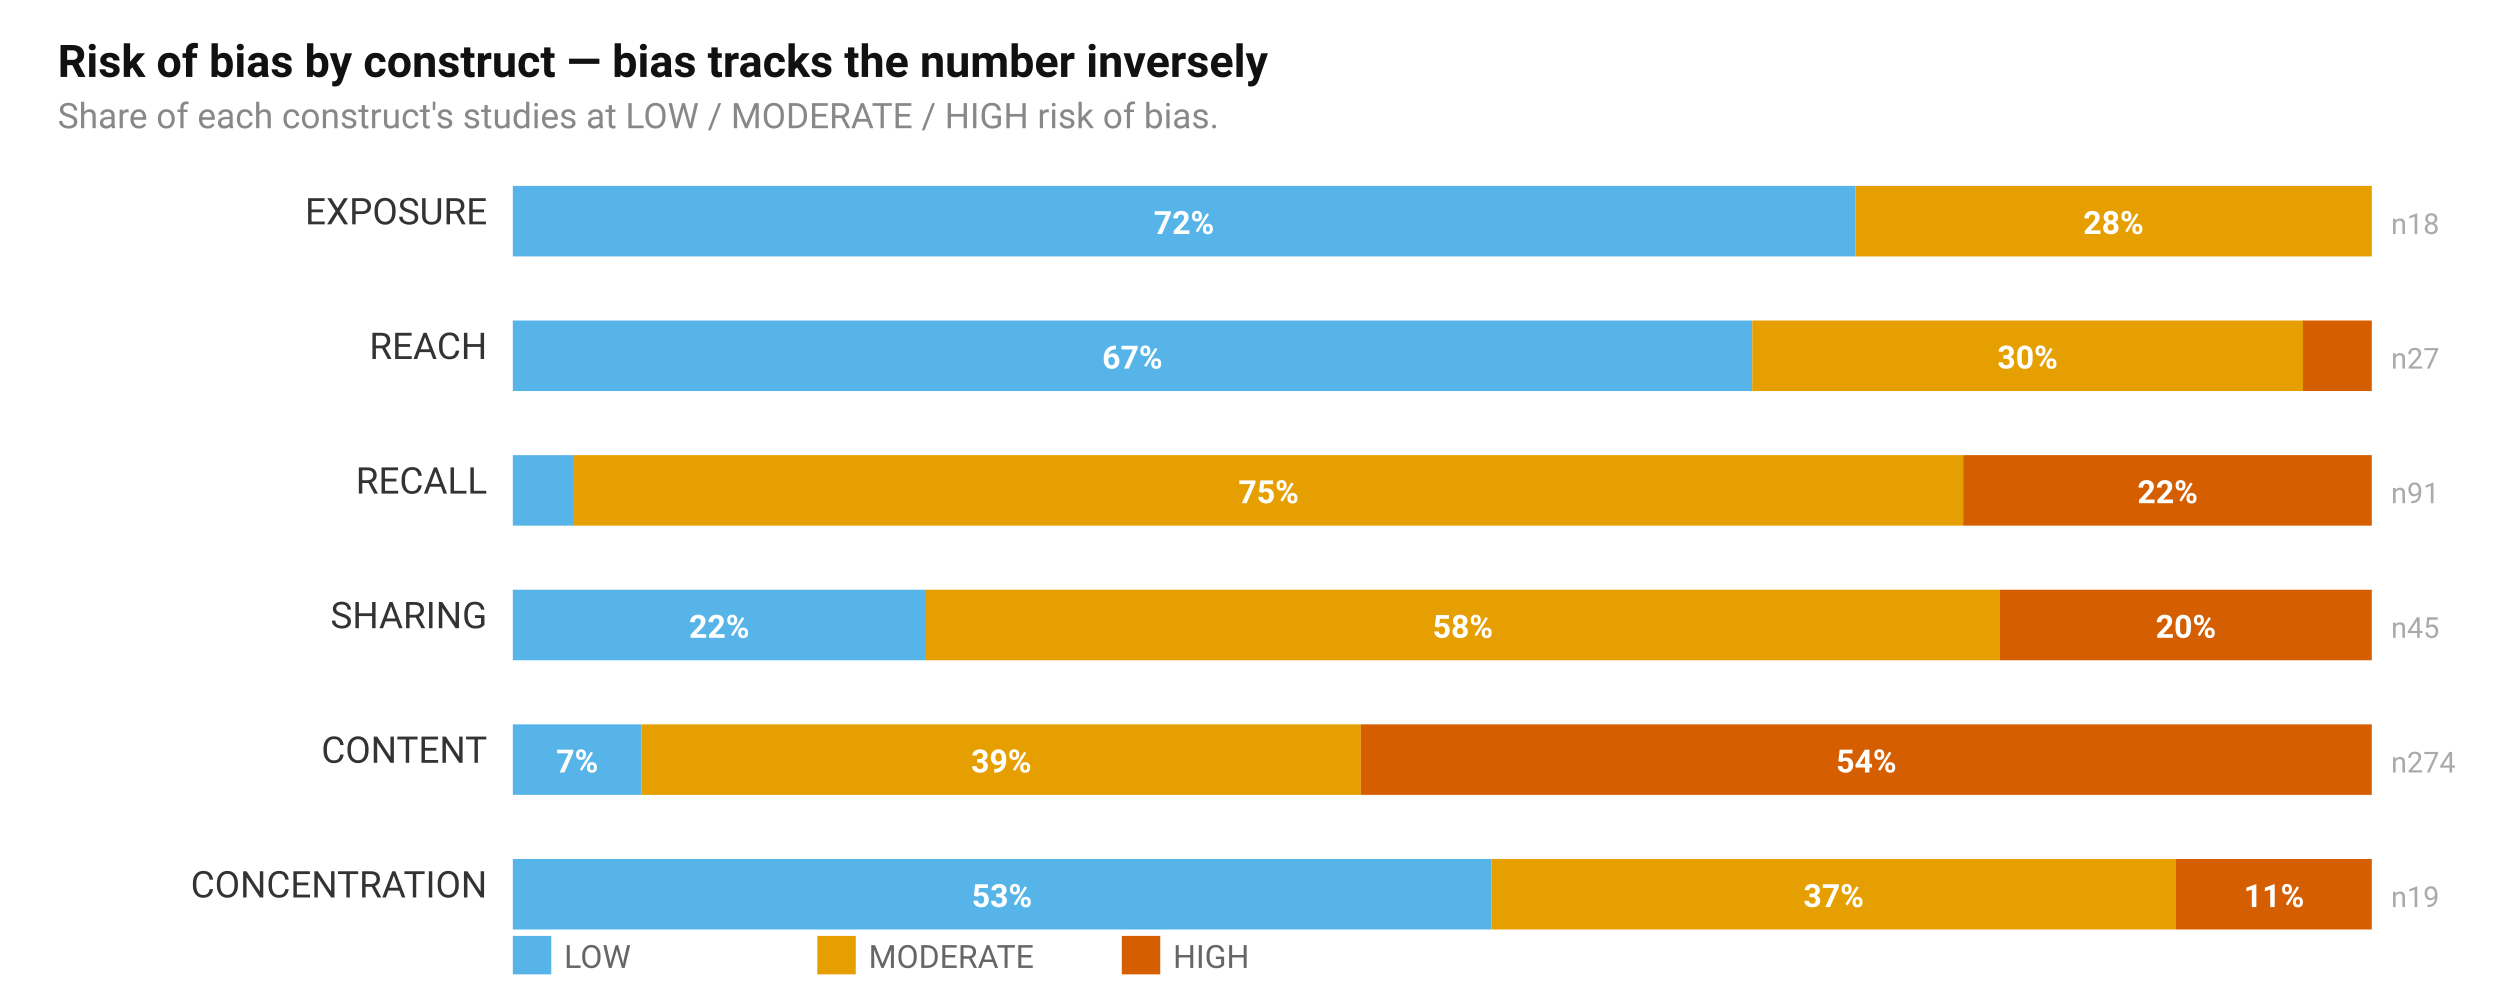
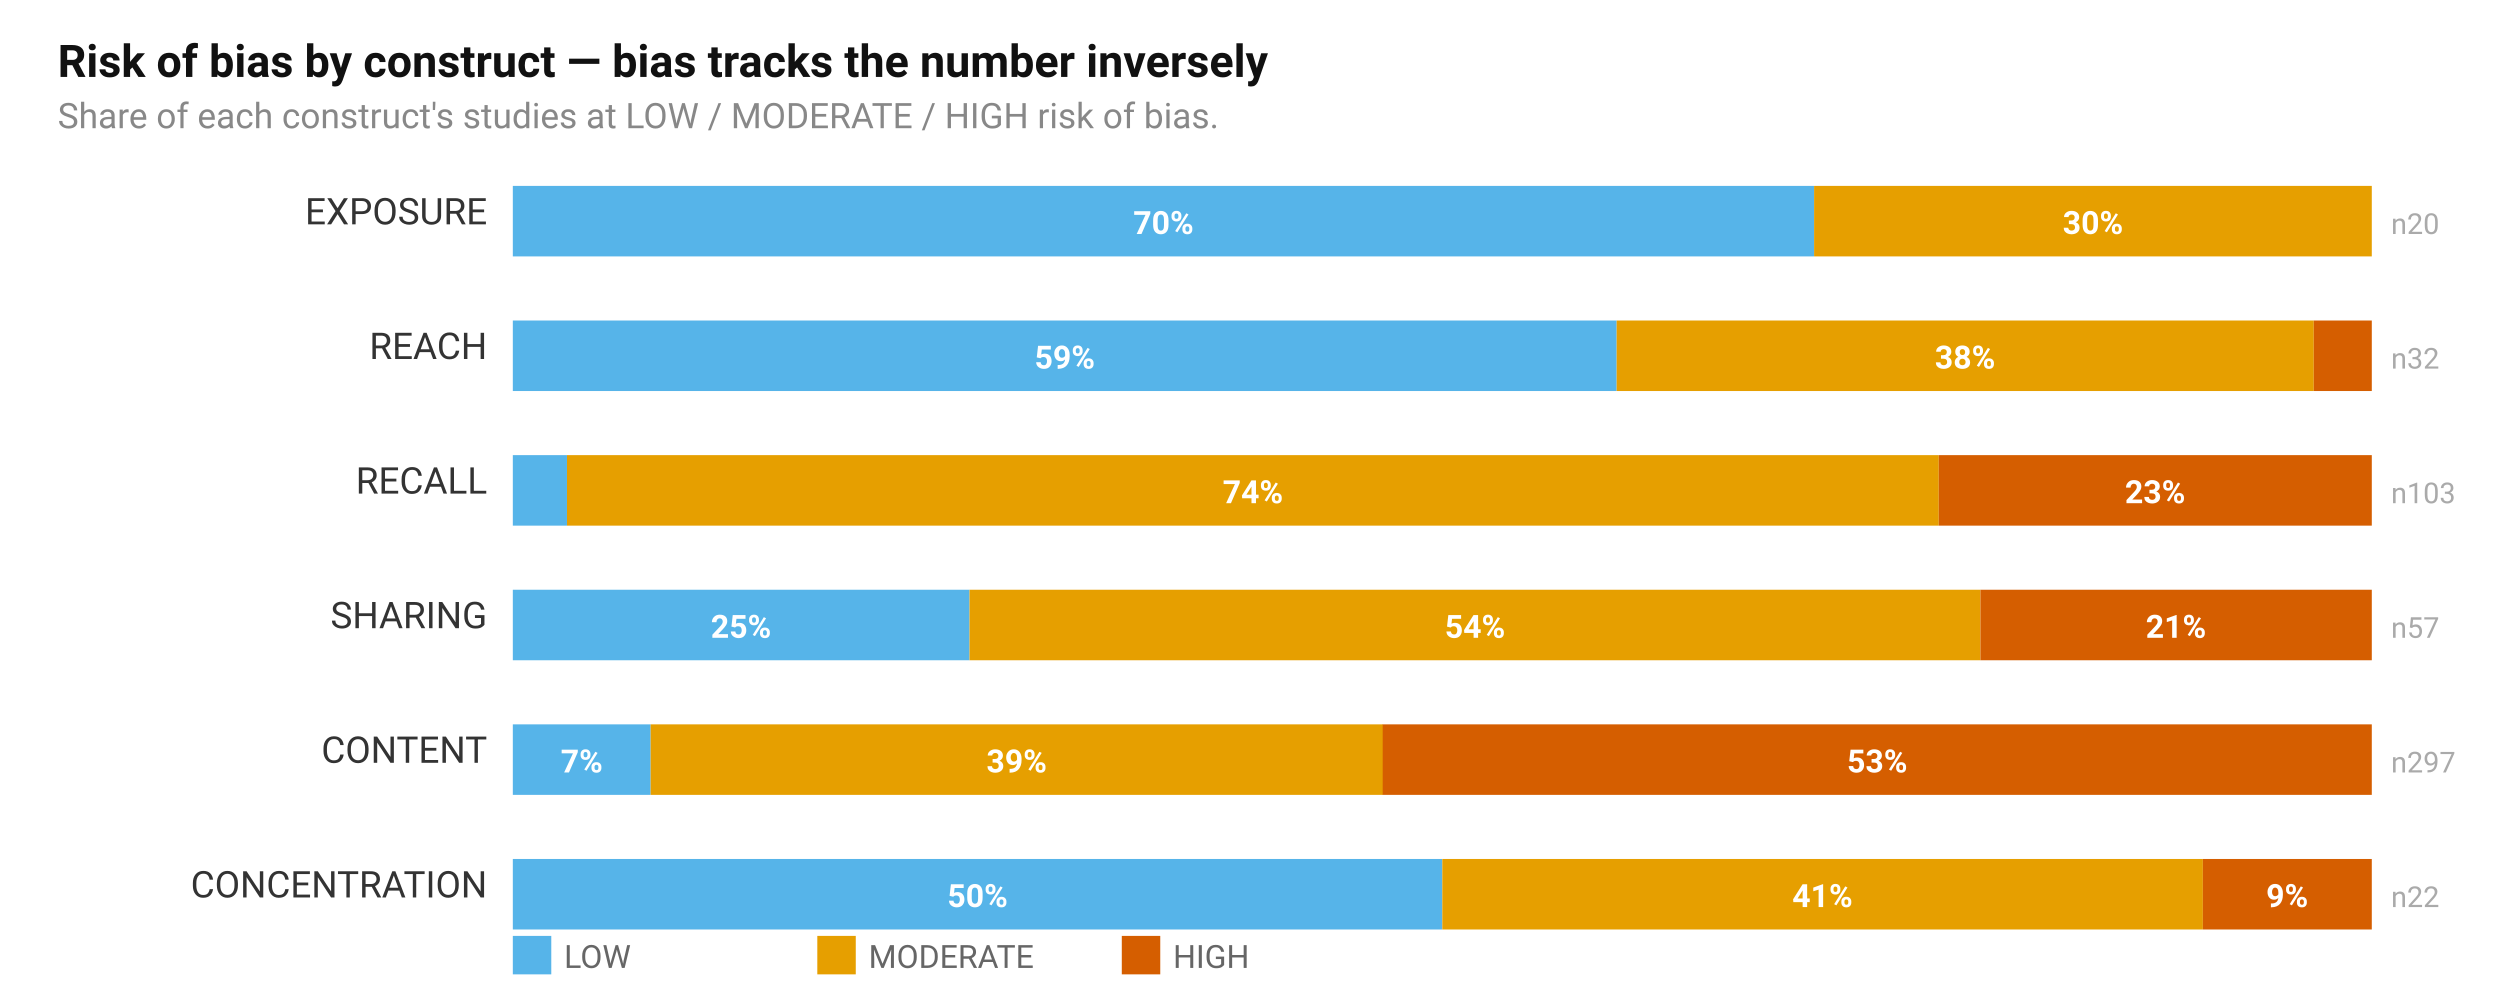
<svg xmlns="http://www.w3.org/2000/svg" viewBox="0 0 780 312" font-family="-apple-system,Segoe UI,Roboto,sans-serif" width="780" height="312">
  <rect width="780" height="312" fill="#fff" />
  <text x="18.0" y="24.0" font-size="14" text-anchor="start" fill="#111" font-weight="bold">Risk of bias by construct — bias tracks the number inversely</text>
  <text x="18.0" y="40.0" font-size="11" text-anchor="start" fill="#888" font-weight="normal">Share of each construct's studies at LOW / MODERATE / HIGH risk of bias.</text>
  <text x="152.0" y="70.0" font-size="11.5" text-anchor="end" fill="#333" font-weight="normal">EXPOSURE</text>
-   <rect x="160.0" y="58.0" width="418.9" height="22.0" fill="#56B4E9" />
-   <text x="369.4" y="73.0" font-size="10" text-anchor="middle" fill="#fff" font-weight="bold">72%</text>
-   <rect x="578.9" y="58.0" width="161.1" height="22.0" fill="#E69F00" />
-   <text x="659.4" y="73.0" font-size="10" text-anchor="middle" fill="#fff" font-weight="bold">28%</text>
-   <text x="746.0" y="73.0" font-size="9" text-anchor="start" fill="#aaa" font-weight="normal">n18</text>
+   <rect x="160.0" y="58.0" width="406.0" height="22.0" fill="#56B4E9" />
+   <text x="363.0" y="73.0" font-size="10" text-anchor="middle" fill="#fff" font-weight="bold">70%</text>
+   <rect x="566.0" y="58.0" width="174.0" height="22.0" fill="#E69F00" />
+   <text x="653.0" y="73.0" font-size="10" text-anchor="middle" fill="#fff" font-weight="bold">30%</text>
+   <text x="746.0" y="73.0" font-size="9" text-anchor="start" fill="#aaa" font-weight="normal">n20</text>
  <text x="152.0" y="112.0" font-size="11.5" text-anchor="end" fill="#333" font-weight="normal">REACH</text>
-   <rect x="160.0" y="100.0" width="386.7" height="22.0" fill="#56B4E9" />
-   <text x="353.3" y="115.0" font-size="10" text-anchor="middle" fill="#fff" font-weight="bold">67%</text>
-   <rect x="546.7" y="100.0" width="171.9" height="22.0" fill="#E69F00" />
-   <text x="632.6" y="115.0" font-size="10" text-anchor="middle" fill="#fff" font-weight="bold">30%</text>
-   <rect x="718.5" y="100.0" width="21.5" height="22.0" fill="#D55E00" />
-   <text x="746.0" y="115.0" font-size="9" text-anchor="start" fill="#aaa" font-weight="normal">n27</text>
+   <rect x="160.0" y="100.0" width="344.4" height="22.0" fill="#56B4E9" />
+   <text x="332.2" y="115.0" font-size="10" text-anchor="middle" fill="#fff" font-weight="bold">59%</text>
+   <rect x="504.4" y="100.0" width="217.5" height="22.0" fill="#E69F00" />
+   <text x="613.1" y="115.0" font-size="10" text-anchor="middle" fill="#fff" font-weight="bold">38%</text>
+   <rect x="721.9" y="100.0" width="18.1" height="22.0" fill="#D55E00" />
+   <text x="746.0" y="115.0" font-size="9" text-anchor="start" fill="#aaa" font-weight="normal">n32</text>
  <text x="152.0" y="154.0" font-size="11.5" text-anchor="end" fill="#333" font-weight="normal">RECALL</text>
-   <rect x="160.0" y="142.0" width="19.1" height="22.0" fill="#56B4E9" />
-   <rect x="179.1" y="142.0" width="433.4" height="22.0" fill="#E69F00" />
-   <text x="395.8" y="157.0" font-size="10" text-anchor="middle" fill="#fff" font-weight="bold">75%</text>
-   <rect x="612.5" y="142.0" width="127.5" height="22.0" fill="#D55E00" />
-   <text x="676.3" y="157.0" font-size="10" text-anchor="middle" fill="#fff" font-weight="bold">22%</text>
-   <text x="746.0" y="157.0" font-size="9" text-anchor="start" fill="#aaa" font-weight="normal">n91</text>
+   <rect x="160.0" y="142.0" width="16.9" height="22.0" fill="#56B4E9" />
+   <rect x="176.9" y="142.0" width="428.0" height="22.0" fill="#E69F00" />
+   <text x="390.9" y="157.0" font-size="10" text-anchor="middle" fill="#fff" font-weight="bold">74%</text>
+   <rect x="604.9" y="142.0" width="135.1" height="22.0" fill="#D55E00" />
+   <text x="672.4" y="157.0" font-size="10" text-anchor="middle" fill="#fff" font-weight="bold">23%</text>
+   <text x="746.0" y="157.0" font-size="9" text-anchor="start" fill="#aaa" font-weight="normal">n103</text>
  <text x="152.0" y="196.0" font-size="11.5" text-anchor="end" fill="#333" font-weight="normal">SHARING</text>
-   <rect x="160.0" y="184.0" width="128.9" height="22.0" fill="#56B4E9" />
-   <text x="224.4" y="199.0" font-size="10" text-anchor="middle" fill="#fff" font-weight="bold">22%</text>
-   <rect x="288.9" y="184.0" width="335.1" height="22.0" fill="#E69F00" />
-   <text x="456.4" y="199.0" font-size="10" text-anchor="middle" fill="#fff" font-weight="bold">58%</text>
-   <rect x="624.0" y="184.0" width="116.0" height="22.0" fill="#D55E00" />
-   <text x="682.0" y="199.0" font-size="10" text-anchor="middle" fill="#fff" font-weight="bold">20%</text>
-   <text x="746.0" y="199.0" font-size="9" text-anchor="start" fill="#aaa" font-weight="normal">n45</text>
+   <rect x="160.0" y="184.0" width="142.5" height="22.0" fill="#56B4E9" />
+   <text x="231.2" y="199.0" font-size="10" text-anchor="middle" fill="#fff" font-weight="bold">25%</text>
+   <rect x="302.5" y="184.0" width="315.4" height="22.0" fill="#E69F00" />
+   <text x="460.2" y="199.0" font-size="10" text-anchor="middle" fill="#fff" font-weight="bold">54%</text>
+   <rect x="617.9" y="184.0" width="122.1" height="22.0" fill="#D55E00" />
+   <text x="678.9" y="199.0" font-size="10" text-anchor="middle" fill="#fff" font-weight="bold">21%</text>
+   <text x="746.0" y="199.0" font-size="9" text-anchor="start" fill="#aaa" font-weight="normal">n57</text>
  <text x="152.0" y="238.0" font-size="11.5" text-anchor="end" fill="#333" font-weight="normal">CONTENT</text>
-   <rect x="160.0" y="226.0" width="40.2" height="22.0" fill="#56B4E9" />
-   <text x="180.1" y="241.0" font-size="10" text-anchor="middle" fill="#fff" font-weight="bold">7%</text>
-   <rect x="200.2" y="226.0" width="224.4" height="22.0" fill="#E69F00" />
-   <text x="312.4" y="241.0" font-size="10" text-anchor="middle" fill="#fff" font-weight="bold">39%</text>
-   <rect x="424.6" y="226.0" width="315.4" height="22.0" fill="#D55E00" />
-   <text x="582.3" y="241.0" font-size="10" text-anchor="middle" fill="#fff" font-weight="bold">54%</text>
-   <text x="746.0" y="241.0" font-size="9" text-anchor="start" fill="#aaa" font-weight="normal">n274</text>
+   <rect x="160.0" y="226.0" width="43.0" height="22.0" fill="#56B4E9" />
+   <text x="181.5" y="241.0" font-size="10" text-anchor="middle" fill="#fff" font-weight="bold">7%</text>
+   <rect x="203.0" y="226.0" width="228.5" height="22.0" fill="#E69F00" />
+   <text x="317.2" y="241.0" font-size="10" text-anchor="middle" fill="#fff" font-weight="bold">39%</text>
+   <rect x="431.4" y="226.0" width="308.6" height="22.0" fill="#D55E00" />
+   <text x="585.7" y="241.0" font-size="10" text-anchor="middle" fill="#fff" font-weight="bold">53%</text>
+   <text x="746.0" y="241.0" font-size="9" text-anchor="start" fill="#aaa" font-weight="normal">n297</text>
  <text x="152.0" y="280.0" font-size="11.5" text-anchor="end" fill="#333" font-weight="normal">CONCENTRATION</text>
-   <rect x="160.0" y="268.0" width="305.3" height="22.0" fill="#56B4E9" />
-   <text x="312.6" y="283.0" font-size="10" text-anchor="middle" fill="#fff" font-weight="bold">53%</text>
-   <rect x="465.3" y="268.0" width="213.7" height="22.0" fill="#E69F00" />
-   <text x="572.1" y="283.0" font-size="10" text-anchor="middle" fill="#fff" font-weight="bold">37%</text>
-   <rect x="678.9" y="268.0" width="61.1" height="22.0" fill="#D55E00" />
-   <text x="709.5" y="283.0" font-size="10" text-anchor="middle" fill="#fff" font-weight="bold">11%</text>
-   <text x="746.0" y="283.0" font-size="9" text-anchor="start" fill="#aaa" font-weight="normal">n19</text>
+   <rect x="160.0" y="268.0" width="290.0" height="22.0" fill="#56B4E9" />
+   <text x="305.0" y="283.0" font-size="10" text-anchor="middle" fill="#fff" font-weight="bold">50%</text>
+   <rect x="450.0" y="268.0" width="237.3" height="22.0" fill="#E69F00" />
+   <text x="568.6" y="283.0" font-size="10" text-anchor="middle" fill="#fff" font-weight="bold">41%</text>
+   <rect x="687.3" y="268.0" width="52.7" height="22.0" fill="#D55E00" />
+   <text x="713.6" y="283.0" font-size="10" text-anchor="middle" fill="#fff" font-weight="bold">9%</text>
+   <text x="746.0" y="283.0" font-size="9" text-anchor="start" fill="#aaa" font-weight="normal">n22</text>
  <rect x="160.0" y="292.0" width="12.0" height="12.0" fill="#56B4E9" />
  <text x="176.0" y="302.0" font-size="10" text-anchor="start" fill="#666" font-weight="normal">LOW</text>
  <rect x="255.0" y="292.0" width="12.0" height="12.0" fill="#E69F00" />
  <text x="271.0" y="302.0" font-size="10" text-anchor="start" fill="#666" font-weight="normal">MODERATE</text>
  <rect x="350.0" y="292.0" width="12.0" height="12.0" fill="#D55E00" />
  <text x="366.0" y="302.0" font-size="10" text-anchor="start" fill="#666" font-weight="normal">HIGH</text>
</svg>
